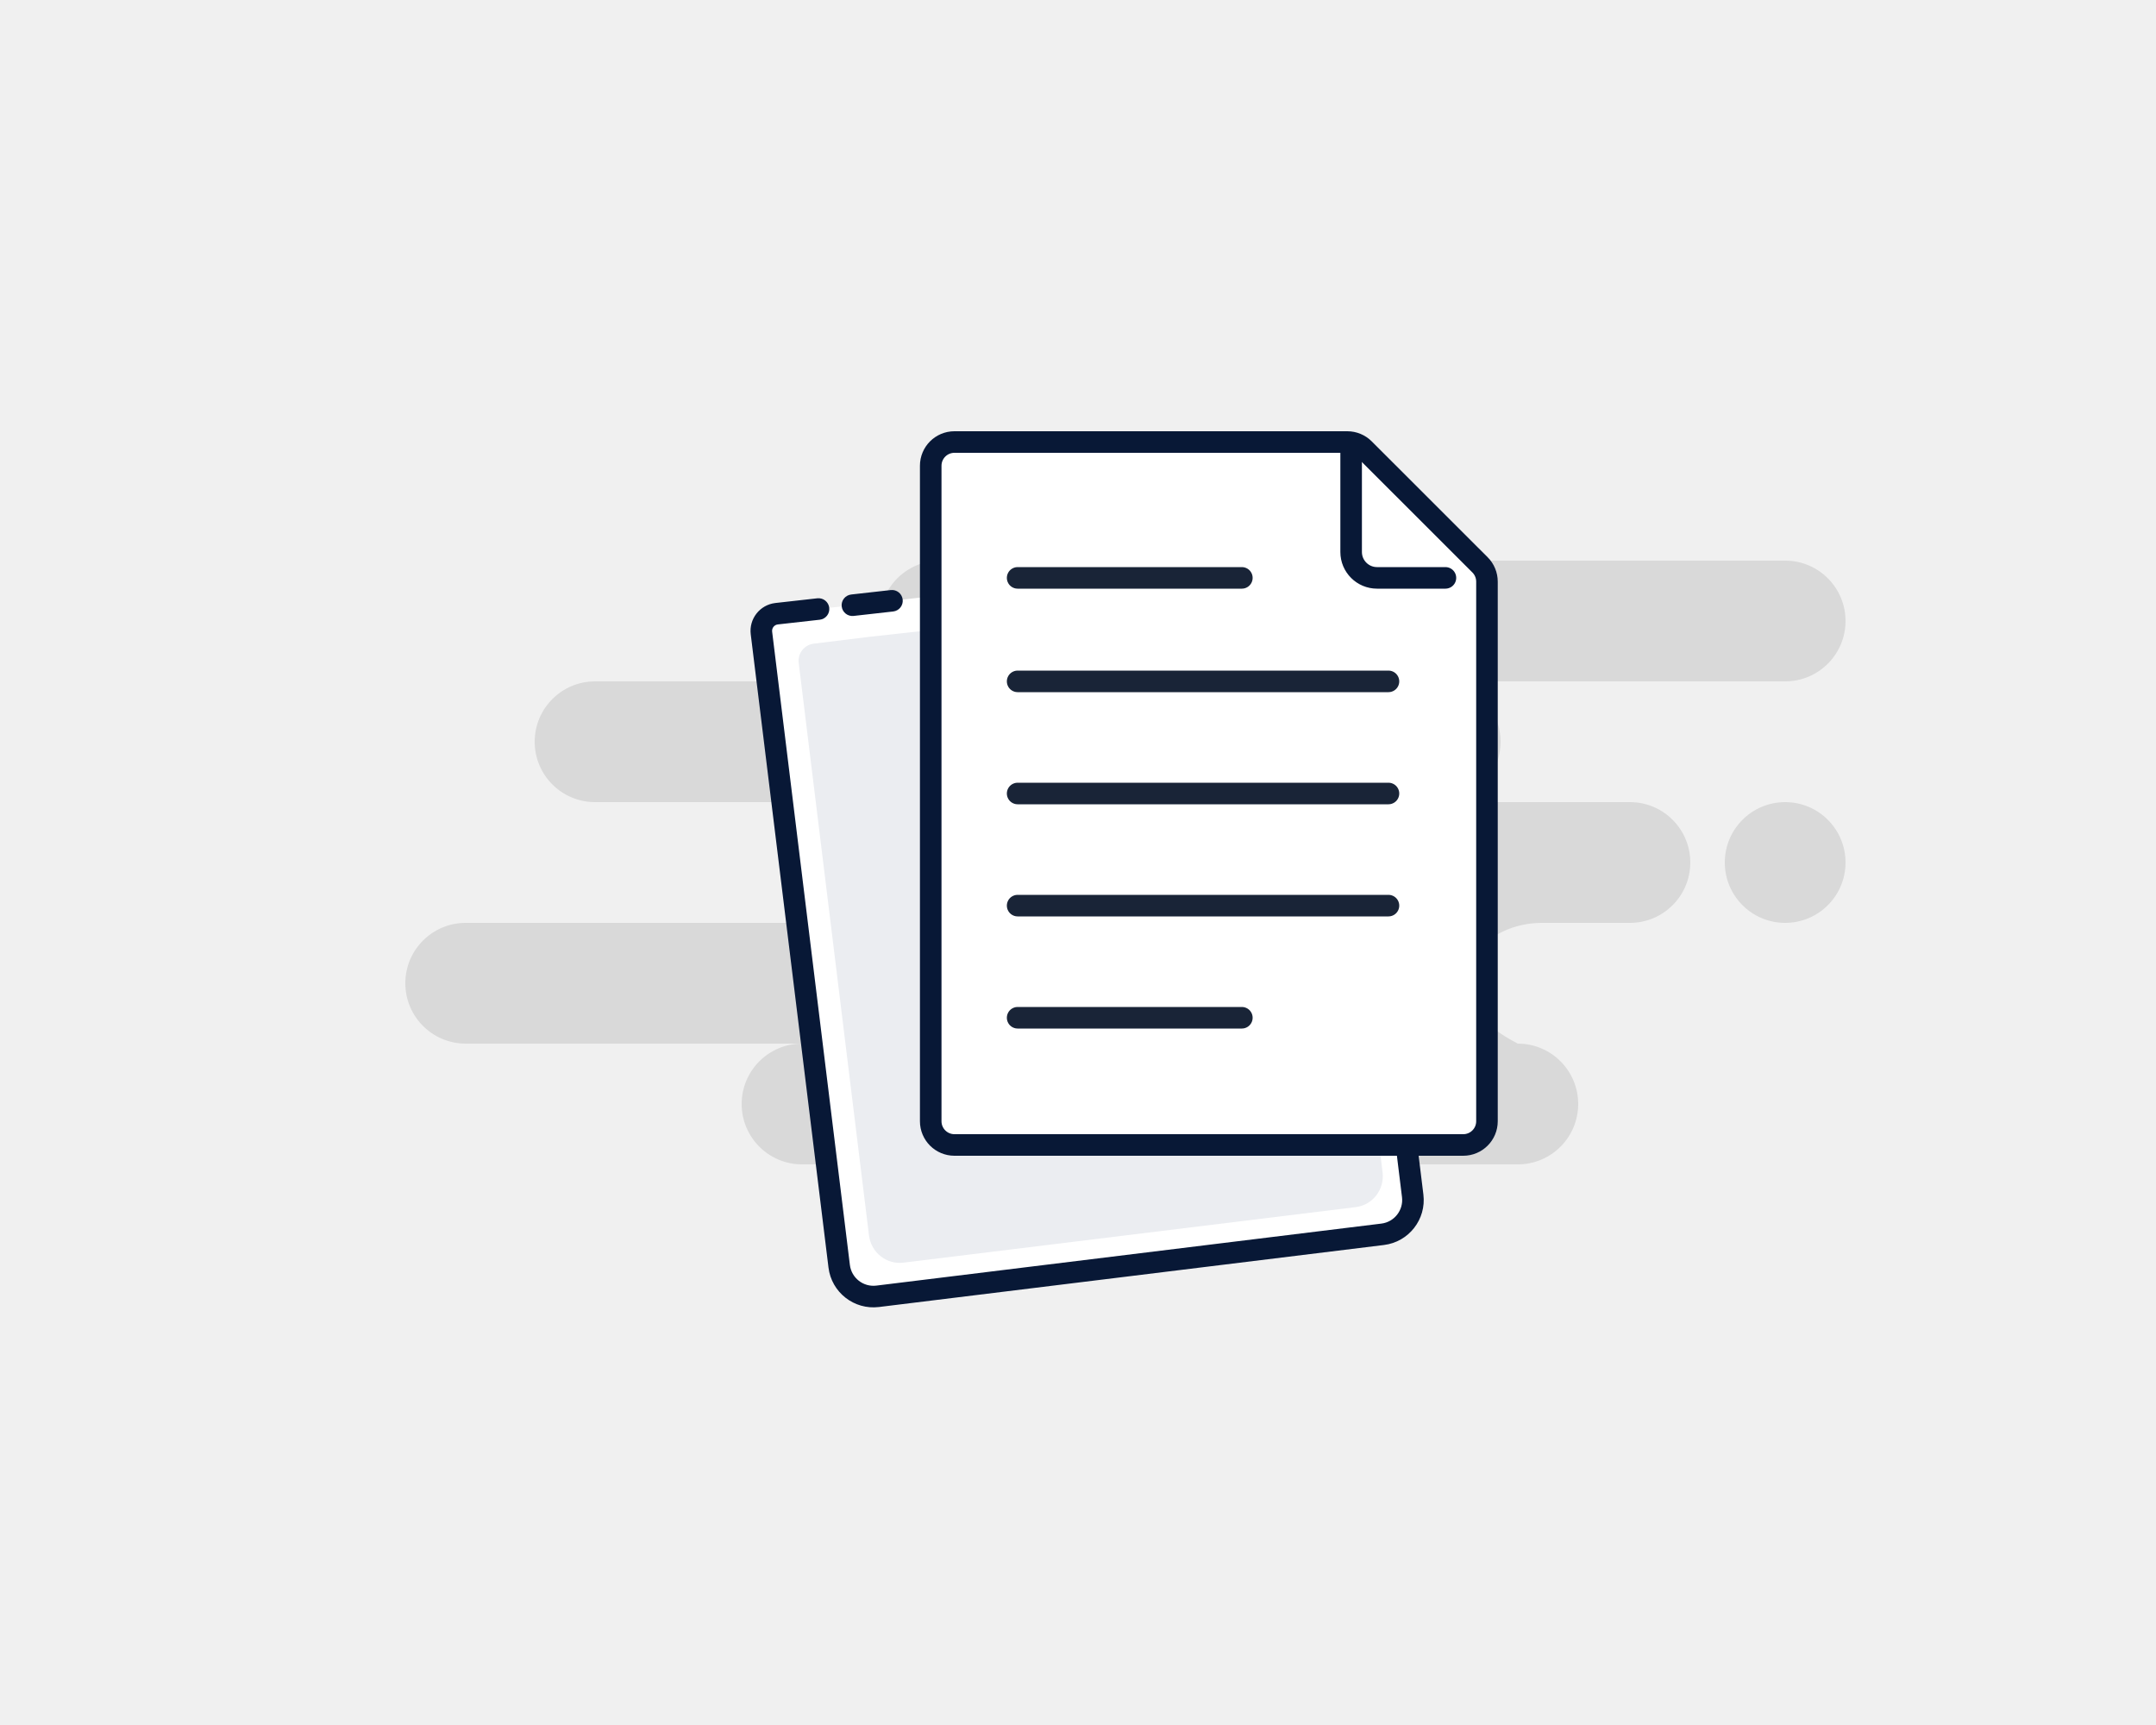
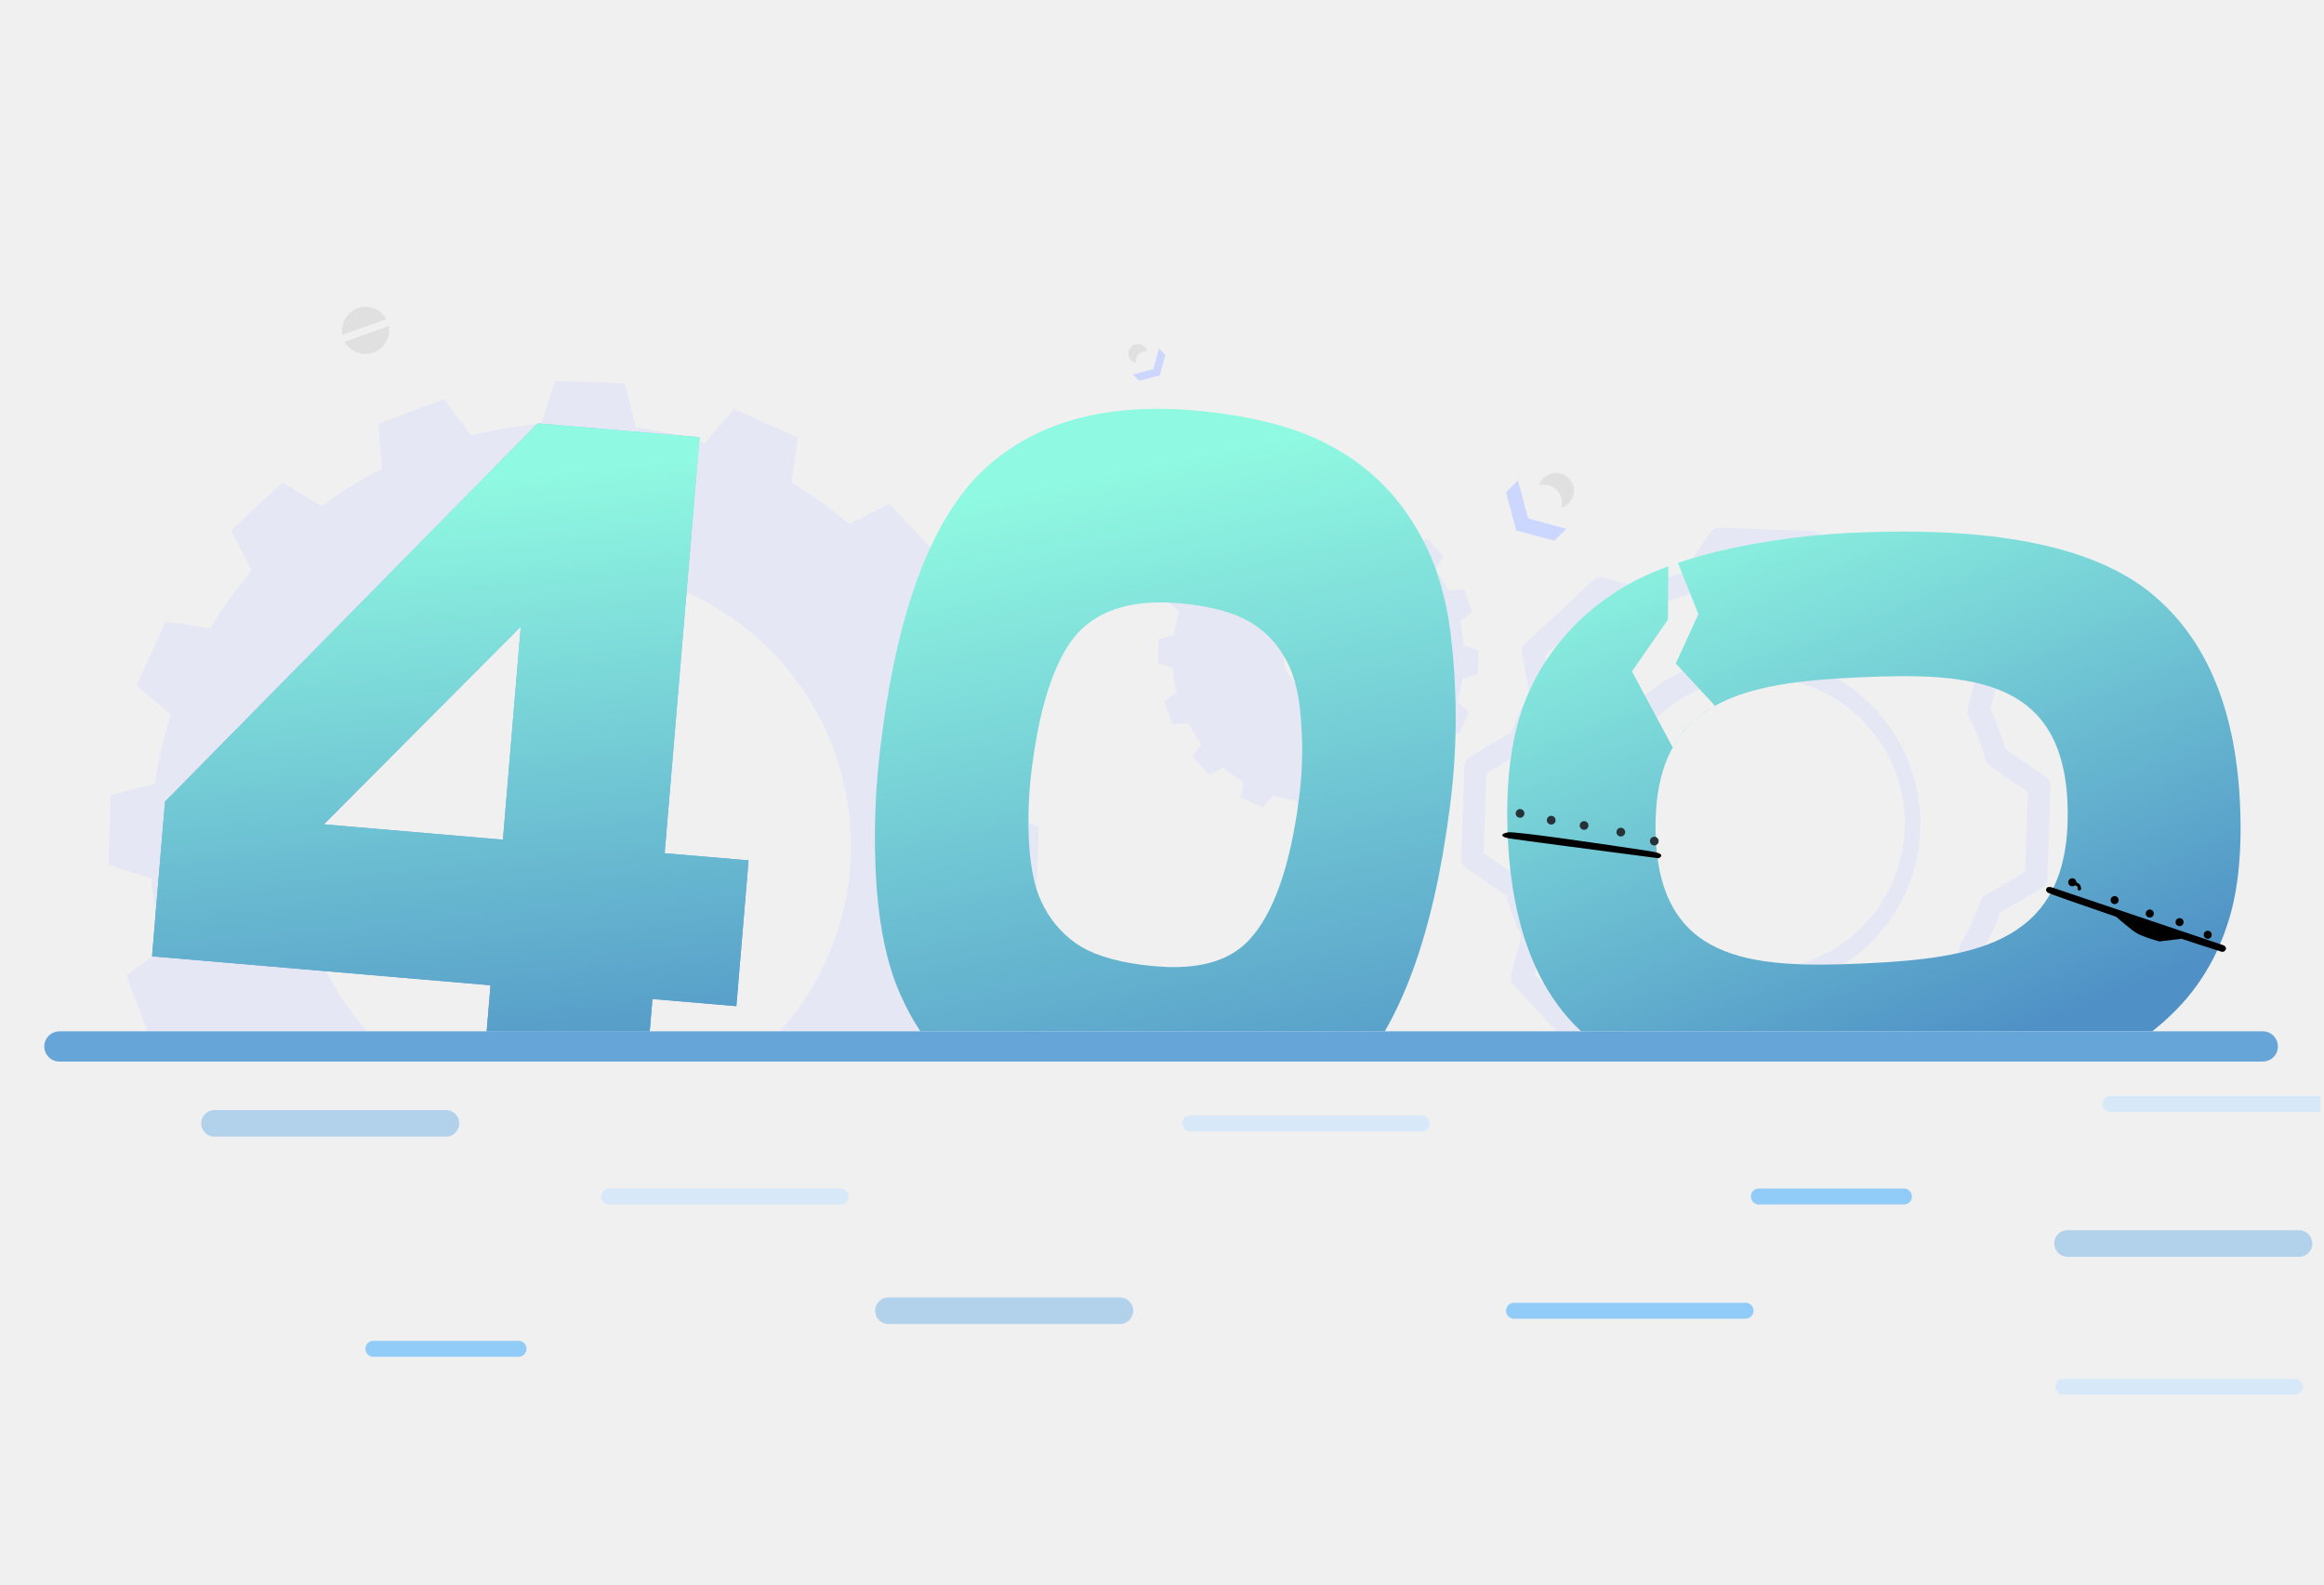
- <svg xmlns="http://www.w3.org/2000/svg" width="250" height="200" viewBox="0 0 250 200" fill="none">
-   <path fill-rule="evenodd" clip-rule="evenodd" d="M207 65C210.866 65 214 68.134 214 72C214 75.866 210.866 79 207 79H167C170.866 79 174 82.134 174 86C174 89.866 170.866 93 167 93H189C192.866 93 196 96.134 196 100C196 103.866 192.866 107 189 107H178.826C173.952 107 170 110.134 170 114C170 116.577 172 118.911 176 121C179.866 121 183 124.134 183 128C183 131.866 179.866 135 176 135H93C89.134 135 86 131.866 86 128C86 124.134 89.134 121 93 121H54C50.134 121 47 117.866 47 114C47 110.134 50.134 107 54 107H94C97.866 107 101 103.866 101 100C101 96.134 97.866 93 94 93H69C65.134 93 62 89.866 62 86C62 82.134 65.134 79 69 79H109C105.134 79 102 75.866 102 72C102 68.134 105.134 65 109 65H207ZM207 93C210.866 93 214 96.134 214 100C214 103.866 210.866 107 207 107C203.134 107 200 103.866 200 100C200 96.134 203.134 93 207 93Z" fill="#D9D9D9" />
-   <path fill-rule="evenodd" clip-rule="evenodd" d="M153.672 64L162.974 131.843L163.809 138.649C164.079 140.842 162.519 142.837 160.327 143.107L101.766 150.297C99.574 150.566 97.578 149.007 97.309 146.814L88.293 73.387C88.158 72.29 88.938 71.293 90.034 71.158C90.041 71.157 90.048 71.156 90.055 71.156L94.914 70.611M98.842 70.17L103.429 69.655L98.842 70.17Z" fill="white" />
-   <path d="M154.91 63.83C154.816 63.146 154.186 62.668 153.502 62.762C152.818 62.855 152.34 63.486 152.433 64.17L154.91 63.83ZM162.974 131.843L164.214 131.69C164.214 131.685 164.213 131.679 164.212 131.673L162.974 131.843ZM97.309 146.814L98.549 146.662L97.309 146.814ZM88.293 73.387L89.534 73.234L88.293 73.387ZM90.055 71.156L89.916 69.913L89.916 69.913L90.055 71.156ZM95.053 71.853C95.739 71.776 96.233 71.157 96.156 70.471C96.079 69.785 95.46 69.291 94.774 69.368L95.053 71.853ZM98.703 68.928C98.017 69.005 97.523 69.623 97.6 70.309C97.677 70.995 98.295 71.489 98.981 71.412L98.703 68.928ZM103.568 70.897C104.255 70.82 104.748 70.202 104.671 69.516C104.594 68.83 103.976 68.336 103.29 68.413L103.568 70.897ZM152.433 64.17L161.735 132.013L164.212 131.673L154.91 63.83L152.433 64.17ZM161.733 131.995L162.569 138.801L165.05 138.497L164.214 131.69L161.733 131.995ZM162.569 138.801C162.754 140.309 161.682 141.681 160.174 141.866L160.479 144.347C163.357 143.994 165.403 141.375 165.05 138.497L162.569 138.801ZM160.174 141.866L101.614 149.056L101.919 151.538L160.479 144.347L160.174 141.866ZM101.614 149.056C100.107 149.241 98.735 148.169 98.549 146.662L96.068 146.967C96.421 149.845 99.041 151.891 101.919 151.538L101.614 149.056ZM98.549 146.662L89.534 73.234L87.052 73.539L96.068 146.967L98.549 146.662ZM89.534 73.234C89.483 72.823 89.776 72.449 90.187 72.399L89.882 69.917C88.1 70.136 86.834 71.758 87.052 73.539L89.534 73.234ZM90.187 72.399C90.189 72.398 90.192 72.398 90.195 72.398L89.916 69.913C89.905 69.915 89.893 69.916 89.882 69.917L90.187 72.399ZM90.195 72.398L95.053 71.853L94.774 69.368L89.916 69.913L90.195 72.398ZM98.981 71.412L103.568 70.897L103.29 68.413L98.703 68.928L98.981 71.412ZM103.29 68.413L98.703 68.928L98.981 71.412L103.568 70.897L103.29 68.413Z" fill="#081836" />
-   <path fill-rule="evenodd" clip-rule="evenodd" d="M151.14 68.269L159.56 129.753L160.317 135.921C160.561 137.908 159.167 139.715 157.203 139.956L104.761 146.395C102.798 146.636 101.008 145.22 100.764 143.233L92.614 76.857C92.48 75.76 93.259 74.763 94.356 74.628L100.843 73.831" fill="#EBEDF1" />
-   <path d="M110.672 51.25H156.229C156.958 51.25 157.657 51.539 158.173 52.055L171.616 65.49C172.132 66.006 172.422 66.705 172.422 67.435V130C172.422 131.519 171.191 132.75 169.672 132.75H110.672C109.153 132.75 107.922 131.519 107.922 130V54C107.922 52.481 109.153 51.25 110.672 51.25Z" fill="white" stroke="#081836" stroke-width="2.5" />
-   <path d="M156.672 52.403V64C156.672 65.657 158.015 67 159.672 67H167.605" stroke="#081836" stroke-width="2.5" stroke-linecap="round" stroke-linejoin="round" />
-   <path d="M118 118H144M118 67H144H118ZM118 79H161H118ZM118 92H161H118ZM118 105H161H118Z" stroke="#192437" stroke-width="2.5" stroke-linecap="round" stroke-linejoin="round" />
+ <svg xmlns="http://www.w3.org/2000/svg" width="437" height="298" viewBox="0 0 437 298" fill="none">
+   <g clip-path="url(#clip0_3113_38675)">
+     <g clip-path="url(#clip1_3113_38675)">
+       <path d="M194.88 168.58L195.33 155.44L187.27 152.8C186.924 148.347 186.201 143.931 185.11 139.6L191.95 134.6L187.31 122.26L178.85 122.94C176.845 118.964 174.503 115.167 171.85 111.59L176.23 104.28L167.23 94.67L159.67 98.54C156.271 95.634 152.639 93.012 148.81 90.7L150.03 82.3L138.03 76.86L132.53 83.3C128.287 81.942 123.939 80.939 119.53 80.3L117.53 72.07L104.35 71.62L101.75 79.69C97.302 80.04 92.89 80.759 88.56 81.84L83.48 75.04L71.14 79.65L71.82 88.11C67.847 90.146 64.05 92.511 60.47 95.18L53.11 90.7L43.46 99.7L47.33 107.3C44.424 110.682 41.814 114.309 39.53 118.14L31.14 116.88L25.66 128.88L32.14 134.37C30.773 138.61 29.77 142.959 29.14 147.37L20.81 149.46L20.36 162.6L28.46 165.24C28.795 169.69 29.515 174.103 30.61 178.43L23.77 183.43L28.42 195.78L36.88 195.1C38.881 199.078 41.223 202.876 43.88 206.45L39.49 213.76L48.49 223.37L56.05 219.5C59.441 222.405 63.067 225.024 66.89 227.33L65.63 235.72L77.63 241.17L83.16 234.73C87.403 236.099 91.751 237.119 96.16 237.78L98.16 246.01L111.34 246.46L113.94 238.39C118.392 238.036 122.807 237.317 127.14 236.24L132.14 243.04L144.48 238.43L143.84 229.97C147.807 227.921 151.602 225.556 155.19 222.9L162.46 227.28L172.11 218.28L168.24 210.68C171.148 207.298 173.758 203.671 176.04 199.84L184.43 201.1L189.91 189.1L183.43 183.6C184.82 179.363 185.841 175.013 186.48 170.6L194.88 168.58ZM106.09 211.15C95.778 210.801 85.801 207.403 77.421 201.383C69.041 195.364 62.635 186.994 59.012 177.333C55.389 167.672 54.714 157.153 57.07 147.108C59.426 137.063 64.709 127.942 72.249 120.899C79.79 113.857 89.25 109.209 99.433 107.543C109.615 105.878 120.063 107.27 129.455 111.544C138.846 115.817 146.759 122.78 152.193 131.551C157.626 140.322 160.336 150.508 159.98 160.82C159.506 174.639 153.562 187.705 143.456 197.143C133.351 206.581 119.91 211.619 106.09 211.15Z" fill="#CCD7FF" fill-opacity="0.3" />
+       <path d="M266.76 147.057L270.07 143.967L268.76 141.357C269.76 140.188 270.659 138.937 271.45 137.617L274.35 138.047L276.22 133.907L274 132.017C274.478 130.553 274.83 129.051 275.05 127.527L277.9 126.817L278.04 122.277L275.26 121.377C275.138 119.839 274.891 118.314 274.52 116.817L276.87 115.067L275.27 110.817L272.36 111.047C271.658 109.676 270.846 108.365 269.93 107.127L271.44 104.627L268.33 101.307L265.73 102.637C264.559 101.64 263.308 100.74 261.99 99.947L262.41 97.047L258.28 95.157L256.38 97.387C254.914 96.93 253.412 96.596 251.89 96.387L251.18 93.547L246.64 93.377L245.73 96.177C244.199 96.294 242.68 96.542 241.19 96.917L239.45 94.567L235.19 96.157L235.43 99.077C234.056 99.772 232.744 100.585 231.51 101.507L228.99 99.997L225.67 103.087L226.96 105.637C225.954 106.803 225.05 108.055 224.26 109.377L221.37 108.947L219.49 113.087L221.72 114.987C221.258 116.449 220.923 117.948 220.72 119.467L217.86 120.177L217.72 124.717L220.51 125.617C220.624 127.155 220.868 128.68 221.24 130.177L218.88 131.917L220.48 136.167L223.4 135.947C224.102 137.318 224.915 138.629 225.83 139.867L224.32 142.367L227.43 145.687L230.03 144.357C231.199 145.357 232.45 146.257 233.77 147.047L233.34 149.937L237.48 151.827L239.38 149.607C240.848 150.059 242.349 150.393 243.87 150.607L244.58 153.447L249.12 153.617L250.03 150.817C251.562 150.701 253.081 150.453 254.57 150.077L256.31 152.427L260.57 150.837L260.34 147.917C261.711 147.221 263.019 146.408 264.25 145.487L266.76 147.057ZM243.14 127.927C242.267 126.991 241.691 125.818 241.485 124.554C241.279 123.291 241.452 121.995 241.983 120.831C242.513 119.666 243.377 118.685 244.466 118.011C245.554 117.338 246.818 117.002 248.097 117.047C249.376 117.091 250.613 117.515 251.652 118.263C252.69 119.011 253.484 120.05 253.931 121.249C254.379 122.448 254.461 123.753 254.167 124.998C253.874 126.244 253.217 127.375 252.28 128.247C251.659 128.833 250.927 129.29 250.128 129.591C249.328 129.893 248.477 130.033 247.623 130.003C246.77 129.973 245.93 129.774 245.154 129.418C244.377 129.062 243.679 128.555 243.1 127.927H243.14Z" fill="#CCD7FF" fill-opacity="0.3" />
+       <path d="M336.968 210.129H336.898L319.578 209.539C319.227 209.533 318.883 209.438 318.579 209.263C318.275 209.088 318.02 208.839 317.838 208.539L313.168 200.689C310.651 199.768 308.216 198.638 305.888 197.309L298.418 198.599C298.07 198.663 297.711 198.638 297.376 198.526C297.04 198.414 296.738 198.219 296.498 197.959L284.668 185.299C284.42 185.037 284.243 184.715 284.156 184.365C284.068 184.014 284.072 183.647 284.168 183.299L286.058 175.889C284.887 173.488 283.93 170.988 283.198 168.419L275.668 163.219C275.376 163.019 275.139 162.748 274.98 162.431C274.821 162.115 274.745 161.763 274.758 161.409L275.348 144.089C275.36 143.74 275.457 143.398 275.631 143.095C275.806 142.791 276.052 142.535 276.348 142.349L284.218 137.679C285.125 135.168 286.253 132.742 287.588 130.429L286.208 122.899C286.143 122.55 286.168 122.189 286.28 121.852C286.392 121.515 286.587 121.211 286.848 120.969L299.508 109.149C299.77 108.9 300.091 108.722 300.441 108.633C300.791 108.544 301.159 108.546 301.508 108.639L308.948 110.539C311.343 109.368 313.836 108.407 316.398 107.669L321.598 100.139C321.791 99.84 322.061 99.598 322.379 99.438C322.697 99.278 323.052 99.206 323.408 99.229L340.718 99.829C341.07 99.837 341.414 99.932 341.72 100.107C342.026 100.281 342.283 100.53 342.468 100.829L347.138 108.689C349.637 109.607 352.053 110.738 354.358 112.069L361.918 110.679C362.266 110.615 362.625 110.639 362.96 110.751C363.296 110.863 363.598 111.059 363.838 111.319L375.668 123.979C375.914 124.243 376.09 124.564 376.177 124.914C376.265 125.264 376.262 125.631 376.168 125.979L374.268 133.409C375.439 135.806 376.403 138.298 377.148 140.859L384.668 146.059C384.96 146.26 385.196 146.531 385.356 146.847C385.515 147.164 385.591 147.515 385.578 147.869L384.988 165.179C384.976 165.53 384.879 165.873 384.704 166.178C384.53 166.483 384.284 166.741 383.988 166.929L376.118 171.599C375.204 174.105 374.077 176.527 372.748 178.839L374.128 186.379C374.192 186.727 374.168 187.086 374.056 187.422C373.944 187.758 373.748 188.06 373.488 188.299L360.748 200.129C360.486 200.378 360.164 200.554 359.813 200.642C359.463 200.729 359.096 200.725 358.748 200.629L351.348 198.739C348.937 199.905 346.431 200.865 343.858 201.609L338.708 209.129C338.522 209.426 338.266 209.673 337.963 209.847C337.66 210.021 337.318 210.118 336.968 210.129ZM320.878 205.359L335.878 205.869L340.878 198.679C341.155 198.26 341.58 197.96 342.068 197.839C344.882 197.07 347.612 196.021 350.218 194.709C350.672 194.49 351.189 194.437 351.678 194.559L358.678 196.349L369.678 186.099L368.418 178.869C368.321 178.364 368.413 177.841 368.678 177.399C370.163 174.923 371.386 172.299 372.328 169.569C372.487 169.074 372.821 168.655 373.268 168.389L380.798 163.929L381.308 148.929L374.108 143.929C373.729 143.67 373.444 143.295 373.298 142.859C373.298 142.809 373.298 142.749 373.298 142.689C372.527 139.925 371.482 137.245 370.178 134.689C369.946 134.232 369.89 133.706 370.018 133.209L371.818 126.129L361.568 115.129L354.378 116.449C353.876 116.54 353.358 116.448 352.918 116.189C350.437 114.701 347.81 113.471 345.078 112.519C344.921 112.469 344.77 112.402 344.628 112.319C344.34 112.139 344.1 111.892 343.928 111.599L339.418 104.049L324.418 103.529L319.418 110.739C319.12 111.162 318.68 111.464 318.178 111.589C315.393 112.35 312.692 113.392 310.118 114.699C309.664 114.931 309.141 114.988 308.648 114.859L301.568 113.059L290.568 123.309L291.888 130.479C291.966 130.932 291.9 131.397 291.698 131.809L291.598 131.979C290.111 134.465 288.887 137.099 287.948 139.839C287.782 140.309 287.457 140.706 287.028 140.959L279.498 145.429L278.988 160.429L286.198 165.429C286.609 165.711 286.907 166.129 287.038 166.609C287.787 169.417 288.83 172.139 290.148 174.729C290.219 174.877 290.276 175.031 290.318 175.189C290.393 175.518 290.393 175.86 290.318 176.189L288.518 183.189L298.768 194.189L305.908 192.879C306.407 192.788 306.922 192.88 307.358 193.139C309.858 194.625 312.501 195.854 315.248 196.809C315.743 196.956 316.163 197.29 316.418 197.739L320.878 205.359ZM330.148 186.389C329.778 186.389 329.408 186.389 329.038 186.389C320.725 186.243 312.806 182.819 307.005 176.863C301.204 170.907 297.991 162.9 298.064 154.587C298.137 146.273 301.491 138.324 307.396 132.471C313.301 126.618 321.279 123.334 329.593 123.334C337.907 123.334 345.885 126.618 351.79 132.471C357.694 138.324 361.048 146.273 361.122 154.587C361.195 162.9 357.981 170.907 352.18 176.863C346.379 182.819 338.461 186.243 330.148 186.389ZM330.148 127.299C322.883 127.424 315.962 130.414 310.892 135.618C305.821 140.821 303.011 147.817 303.074 155.083C303.136 162.348 306.067 169.294 311.226 174.41C316.386 179.525 323.357 182.395 330.623 182.395C337.888 182.395 344.86 179.525 350.019 174.41C355.179 169.294 358.109 162.348 358.172 155.083C358.234 147.817 355.425 140.821 350.354 135.618C345.283 130.414 338.362 127.424 331.098 127.299H330.148Z" fill="#CCD7FF" fill-opacity="0.3" />
+       <path d="M292.289 101.667L285.109 99.747L283.189 92.567L285.999 89.767L288.959 95.897L295.099 98.867L292.289 101.667Z" fill="#CCD7FF" />
+       <path d="M292.729 96.867C293.04 96.556 293.286 96.188 293.454 95.782C293.622 95.376 293.709 94.941 293.709 94.502C293.709 94.063 293.622 93.628 293.454 93.222C293.286 92.816 293.04 92.447 292.729 92.137C292.418 91.826 292.05 91.58 291.644 91.412C291.238 91.244 290.803 91.157 290.364 91.157C289.925 91.157 289.49 91.244 289.084 91.412C288.678 91.58 288.31 91.826 287.999 92.137L291.569 86.777L296.349 89.197L297.399 94.197L292.729 96.867Z" fill="#E0E0E0" />
+       <path d="M285.429 90.347L290.689 85.087L297.849 86.997L299.779 94.167L294.519 99.427L287.349 97.497L285.429 90.347ZM294.979 94.647C295.447 94.178 295.766 93.582 295.895 92.932C296.024 92.282 295.957 91.609 295.703 90.997C295.45 90.385 295.02 89.862 294.47 89.494C293.919 89.126 293.271 88.93 292.609 88.93C291.946 88.93 291.299 89.126 290.748 89.494C290.197 89.862 289.768 90.385 289.514 90.997C289.26 91.609 289.194 92.282 289.323 92.932C289.452 93.582 289.771 94.178 290.239 94.647C290.872 95.269 291.725 95.615 292.613 95.611C293.5 95.608 294.35 95.254 294.979 94.627V94.647Z" fill="#F0F0F0" />
+       <path d="M69.777 65.79L72.977 68.99C73.377 69.383 73.916 69.603 74.477 69.603C75.038 69.603 75.577 69.383 75.977 68.99C76.368 68.588 76.587 68.05 76.587 67.49C76.587 66.929 76.368 66.391 75.977 65.99L72.787 62.8C72.386 62.409 71.847 62.19 71.287 62.19C70.727 62.19 70.189 62.409 69.787 62.8C69.395 63.198 69.175 63.734 69.173 64.293C69.171 64.851 69.388 65.388 69.777 65.79Z" fill="#F0F0F0" />
+       <path d="M67.528 57.839C68.363 57.607 69.247 57.623 70.073 57.887C70.899 58.15 71.629 58.649 72.175 59.322C72.722 59.995 73.059 60.813 73.147 61.675C73.235 62.538 73.069 63.407 72.67 64.176C72.27 64.945 71.655 65.581 70.899 66.006C70.144 66.43 69.281 66.625 68.416 66.566C67.551 66.507 66.723 66.196 66.032 65.673C65.341 65.149 64.818 64.435 64.528 63.619C64.343 63.042 64.274 62.435 64.325 61.832C64.376 61.229 64.546 60.642 64.825 60.105C65.104 59.567 65.486 59.091 65.95 58.702C66.414 58.313 66.95 58.02 67.528 57.839Z" fill="#E0E0E0" />
+       <path d="M64.047 63.084L64.51 64.373L74.016 60.959L73.552 59.669L64.047 63.084Z" fill="#F0F0F0" />
+       <path d="M140.76 161.78L124.982 160.432L131.545 82.201L101.104 79.6L31.034 150.735L28.593 179.82L92.238 185.265L90.24 209.051L120.686 211.633L122.684 187.847L138.461 189.195L140.76 161.78ZM60.898 155.003L97.923 117.831L94.567 157.889L60.898 155.003Z" fill="url(#paint0_linear_3113_38675)" />
+       <path d="M140.76 161.78L124.982 160.432L131.545 82.201L101.104 79.6L31.034 150.735L28.593 179.82L92.238 185.265L90.24 209.051L120.686 211.633L122.684 187.847L138.461 189.195L140.76 161.78ZM60.898 155.003L97.923 117.831L94.567 157.889L60.898 155.003Z" fill="url(#paint1_linear_3113_38675)" />
+       <path fill-rule="evenodd" clip-rule="evenodd" d="M269.722 106.29C271.374 110.879 272.449 115.656 272.922 120.51C274.089 130.921 273.988 141.434 272.622 151.82C269.548 175.807 263.282 192.84 253.822 202.92C244.362 213 229.838 216.763 210.252 214.21C199.232 212.783 190.565 209.853 184.252 205.42C177.867 200.909 172.808 194.769 169.602 187.64C167.082 182.353 165.488 175.377 164.822 166.71C164.19 157.254 164.525 147.758 165.822 138.37C169.068 113.25 175.802 96.25 186.022 87.37C196.242 78.49 210.502 75.243 228.802 77.63C237.615 78.777 244.688 80.814 250.022 83.74C254.919 86.289 259.241 89.815 262.722 94.1C265.662 97.784 268.022 101.894 269.722 106.29ZM214.713 181.422C216.254 181.623 217.783 181.753 219.206 181.8L219.2 181.823C226.321 182.095 231.441 180.418 234.853 176.781C239.453 171.868 242.618 162.929 244.253 150.211C244.997 144.586 245.054 138.892 244.425 133.253C244.205 130.926 243.697 128.635 242.913 126.433C242.145 124.459 241.079 122.613 239.754 120.96C238.239 119.129 236.369 117.625 234.257 116.537C231.812 115.203 228.358 114.258 224.001 113.668C222.483 113.473 221.007 113.349 219.614 113.302C212.824 113.065 207.657 114.565 203.831 117.883C200.554 120.729 196.202 127.561 194.094 143.928C193.389 149.033 193.207 154.197 193.551 159.339C193.876 163.62 194.62 167.015 195.754 169.377L195.783 169.442C197.196 172.616 199.44 175.35 202.278 177.354C205.124 179.349 209.305 180.719 214.713 181.422Z" fill="url(#paint2_linear_3113_38675)" />
+       <path d="M214.24 71.62L218.09 70.58L219.12 66.73L217.62 65.23L216.03 68.52L212.73 70.11L214.24 71.62Z" fill="#CCD7FF" />
+       <path d="M214.02 69.04C213.72 68.697 213.561 68.251 213.576 67.795C213.591 67.338 213.779 66.905 214.102 66.582C214.425 66.259 214.859 66.071 215.315 66.055C215.772 66.04 216.217 66.199 216.56 66.5L214.65 63.63L212.02 64.91L211.46 67.61L214.02 69.04Z" fill="#E0E0E0" />
+       <path d="M217.92 65.53L215.1 62.71L211.25 63.71L210.25 67.56L213.02 70.41L216.87 69.41L217.92 65.53ZM212.8 67.84C212.615 67.678 212.465 67.479 212.36 67.257C212.254 67.034 212.195 66.792 212.187 66.546C212.179 66.299 212.222 66.054 212.312 65.825C212.403 65.596 212.539 65.388 212.713 65.213C212.888 65.039 213.096 64.902 213.325 64.812C213.554 64.721 213.8 64.679 214.046 64.687C214.292 64.695 214.534 64.754 214.757 64.859C214.979 64.965 215.178 65.115 215.34 65.3C215.641 65.644 215.8 66.089 215.785 66.546C215.77 67.002 215.582 67.436 215.259 67.759C214.936 68.082 214.502 68.27 214.046 68.285C213.589 68.3 213.144 68.141 212.8 67.84Z" fill="#F0F0F0" />
+       <path fill-rule="evenodd" clip-rule="evenodd" d="M399.62 197.387C395.36 199.762 390.822 201.598 386.109 202.853C376.026 205.695 365.636 207.303 355.166 207.642C330.998 208.504 313.173 205.087 301.691 197.389C290.209 189.691 284.137 175.972 283.476 156.231C283.094 145.125 284.578 136.098 287.927 129.148C291.341 122.116 296.578 116.127 303.092 111.806C305.978 109.797 309.519 108.02 313.716 106.473L313.625 116.522L306.87 126.248L314.521 140.523C315.887 138.202 317.101 136.721 318.712 135.359C313.947 139.547 311.177 145.999 311.306 156.041C311.624 180.813 329.001 182.146 350.403 181.162C371.806 180.179 389.128 177.251 388.81 152.48C388.493 127.708 371.115 126.375 349.713 127.359C338.757 127.862 328.87 128.875 321.871 133.067C322.062 132.942 322.257 132.815 322.458 132.686L315.111 124.762L319.358 115.488L315.51 105.839C317.814 105.059 320.3 104.343 322.968 103.69C332.196 101.532 341.62 100.32 351.094 100.075C376.408 99.199 394.276 103.083 404.698 111.725C415.119 120.368 420.639 133.911 421.255 152.356C421.555 161.238 420.694 168.549 418.672 174.286C416.953 179.532 414.175 184.37 410.512 188.5C407.355 191.999 403.682 194.996 399.62 197.387ZM321.871 133.067C320.74 133.744 319.685 134.504 318.712 135.359C319.61 134.6 320.632 133.878 321.871 133.067Z" fill="url(#paint3_linear_3113_38675)" />
+       <path d="M304.784 157.285C304.676 157.288 304.568 157.269 304.468 157.229C304.367 157.189 304.276 157.13 304.198 157.054C304.121 156.978 304.06 156.888 304.018 156.788C303.976 156.688 303.955 156.581 303.956 156.473C303.954 156.311 304.001 156.152 304.09 156.016C304.178 155.881 304.305 155.774 304.455 155.711C304.604 155.647 304.768 155.63 304.928 155.66C305.087 155.69 305.234 155.766 305.35 155.88C305.465 155.993 305.545 156.139 305.578 156.297C305.611 156.456 305.597 156.621 305.536 156.772C305.476 156.922 305.372 157.051 305.238 157.142C305.104 157.234 304.946 157.284 304.784 157.285Z" fill="#263238" />
+       <path d="M311.08 158.971C310.972 158.974 310.865 158.954 310.764 158.915C310.664 158.875 310.572 158.815 310.495 158.74C310.418 158.664 310.356 158.574 310.315 158.474C310.273 158.374 310.252 158.267 310.252 158.159C310.25 157.997 310.297 157.838 310.386 157.702C310.475 157.566 310.602 157.46 310.751 157.397C310.9 157.333 311.065 157.315 311.224 157.345C311.383 157.376 311.53 157.452 311.646 157.566C311.762 157.679 311.841 157.825 311.875 157.983C311.908 158.142 311.893 158.307 311.833 158.457C311.772 158.608 311.668 158.737 311.534 158.828C311.401 158.92 311.243 158.969 311.08 158.971Z" fill="#263238" />
+       <path d="M297.883 156.038C297.72 156.041 297.56 155.996 297.423 155.909C297.287 155.821 297.179 155.695 297.114 155.546C297.049 155.397 297.03 155.232 297.058 155.072C297.087 154.912 297.163 154.764 297.277 154.647C297.39 154.53 297.535 154.45 297.694 154.416C297.853 154.382 298.018 154.396 298.169 154.456C298.32 154.517 298.45 154.62 298.542 154.754C298.634 154.889 298.684 155.047 298.685 155.21C298.687 155.425 298.604 155.633 298.454 155.789C298.304 155.944 298.099 156.033 297.883 156.038Z" fill="#263238" />
+       <path d="M291.7 155.046C291.482 155.048 291.271 154.964 291.114 154.812C290.957 154.66 290.866 154.452 290.862 154.234C290.861 154.126 290.881 154.019 290.921 153.919C290.961 153.819 291.021 153.728 291.096 153.651C291.172 153.574 291.262 153.513 291.361 153.471C291.46 153.428 291.566 153.406 291.674 153.405C291.782 153.404 291.889 153.423 291.989 153.463C292.089 153.502 292.181 153.561 292.258 153.636C292.335 153.711 292.397 153.801 292.44 153.9C292.483 153.998 292.506 154.105 292.508 154.213C292.509 154.32 292.49 154.427 292.45 154.527C292.41 154.628 292.351 154.719 292.277 154.796C292.202 154.874 292.112 154.936 292.013 154.978C291.914 155.021 291.808 155.044 291.7 155.046Z" fill="#263238" />
+       <path d="M285.833 153.767C285.671 153.769 285.512 153.722 285.377 153.633C285.241 153.545 285.135 153.418 285.071 153.268C285.008 153.119 284.99 152.954 285.02 152.795C285.05 152.636 285.127 152.489 285.24 152.373C285.354 152.258 285.499 152.178 285.658 152.145C285.817 152.112 285.982 152.126 286.132 152.187C286.282 152.247 286.411 152.351 286.503 152.485C286.594 152.619 286.644 152.777 286.646 152.939C286.648 153.047 286.629 153.154 286.589 153.255C286.55 153.356 286.49 153.447 286.414 153.524C286.339 153.602 286.248 153.663 286.148 153.705C286.049 153.746 285.941 153.768 285.833 153.767Z" fill="#263238" />
+       <path d="M417.768 178.156L385.77 167.366C385.263 167.165 385.085 167.296 385.369 167.451C385.891 167.735 407.425 175.228 417.872 178.474C417.978 178.507 418.316 178.329 417.768 178.156Z" fill="black" stroke="black" />
+       <circle cx="415.14" cy="175.764" r="0.756" transform="rotate(71.8636 415.14 175.764)" fill="black" />
+       <circle cx="409.842" cy="173.395" r="0.756" transform="rotate(71.8636 409.842 173.395)" fill="black" />
+       <circle cx="404.237" cy="171.775" r="0.756" transform="rotate(71.8636 404.237 171.775)" fill="black" />
+       <circle cx="397.632" cy="169.251" r="0.756" transform="rotate(71.8636 397.632 169.251)" fill="black" />
+       <circle cx="389.665" cy="165.895" r="0.756" transform="rotate(71.8636 389.665 165.895)" fill="black" />
+       <path d="M398.063 171.845C398.968 172.649 401.017 174.406 401.974 174.995C402.932 175.583 405.114 176.253 406.085 176.514L408.826 176.188L407.322 175.149L398.063 171.845Z" fill="black" stroke="black" />
+       <path d="M391.291 166.836C391.142 166.265 391.107 166.276 390.388 165.853L390.105 166.411L390.674 166.728C390.674 166.728 390.574 167.412 390.904 167.428C391.233 167.444 391.41 167.293 391.291 166.836Z" fill="black" />
+       <path d="M310.382 160.068C301.959 158.779 284.804 156.264 283.562 156.509C282.01 156.816 282.153 157.371 283.836 157.657C285.182 157.886 303.084 160.235 311.866 161.381C312.491 161.113 313.069 160.475 310.382 160.068Z" fill="black" />
+     </g>
+     <rect x="8.33" y="193.927" width="420" height="5.681" rx="2.84" fill="#66A5D8" />
+     <g opacity="0.5">
+       <path d="M40.33 211.226H83.857" stroke="#73B4E8" stroke-width="5" stroke-linecap="round" />
+       <path d="M388.774 233.817H432.301" stroke="#73B4E8" stroke-width="5" stroke-linecap="round" />
+       <path d="M167.058 246.46H210.585" stroke="#73B4E8" stroke-width="5" stroke-linecap="round" />
+       <path d="M114.535 224.984H158.062" stroke="#BDE2FF" stroke-width="3" stroke-linecap="round" />
+       <path d="M284.699 246.46H328.226" stroke="#32A5FF" stroke-width="3" stroke-linecap="round" />
+       <path d="M396.803 207.564H440.33" stroke="#BDE2FF" stroke-width="3" stroke-linecap="round" />
+       <path d="M387.982 260.76H431.509" stroke="#BDE2FF" stroke-width="3" stroke-linecap="round" />
+       <path d="M223.82 211.226H267.347" stroke="#BDE2FF" stroke-width="3" stroke-linecap="round" />
+       <path d="M70.216 253.623H97.505" stroke="#32A5FF" stroke-width="3" stroke-linecap="round" />
+       <path d="M330.724 224.984H358.013" stroke="#32A5FF" stroke-width="3" stroke-linecap="round" />
+     </g>
+   </g>
+   <defs>
+     <linearGradient id="paint0_linear_3113_38675" x1="81.079" y1="97.432" x2="75.054" y2="204.973" gradientUnits="userSpaceOnUse">
+       <stop stop-color="#90CAF9" />
+       <stop offset="1" stop-color="#4F91C6" />
+     </linearGradient>
+     <linearGradient id="paint1_linear_3113_38675" x1="50.993" y1="93.975" x2="62.909" y2="218.859" gradientUnits="userSpaceOnUse">
+       <stop stop-color="#90F9E1" />
+       <stop offset="0.955" stop-color="#4F91C6" />
+     </linearGradient>
+     <linearGradient id="paint2_linear_3113_38675" x1="187.261" y1="93.096" x2="214.46" y2="230.879" gradientUnits="userSpaceOnUse">
+       <stop stop-color="#90F9E1" />
+       <stop offset="0.955" stop-color="#4F91C6" />
+     </linearGradient>
+     <linearGradient id="paint3_linear_3113_38675" x1="329.02" y1="87.584" x2="375.152" y2="201.761" gradientUnits="userSpaceOnUse">
+       <stop stop-color="#90F9E1" />
+       <stop offset="0.955" stop-color="#4F91C6" />
+     </linearGradient>
+     <clipPath id="clip0_3113_38675">
+       <rect width="436" height="297" fill="white" transform="translate(0.330078 0.342163)" />
+     </clipPath>
+     <clipPath id="clip1_3113_38675">
+       <rect width="420" height="157" fill="white" transform="translate(8.33008 36.928)" />
+     </clipPath>
+   </defs>
</svg>
